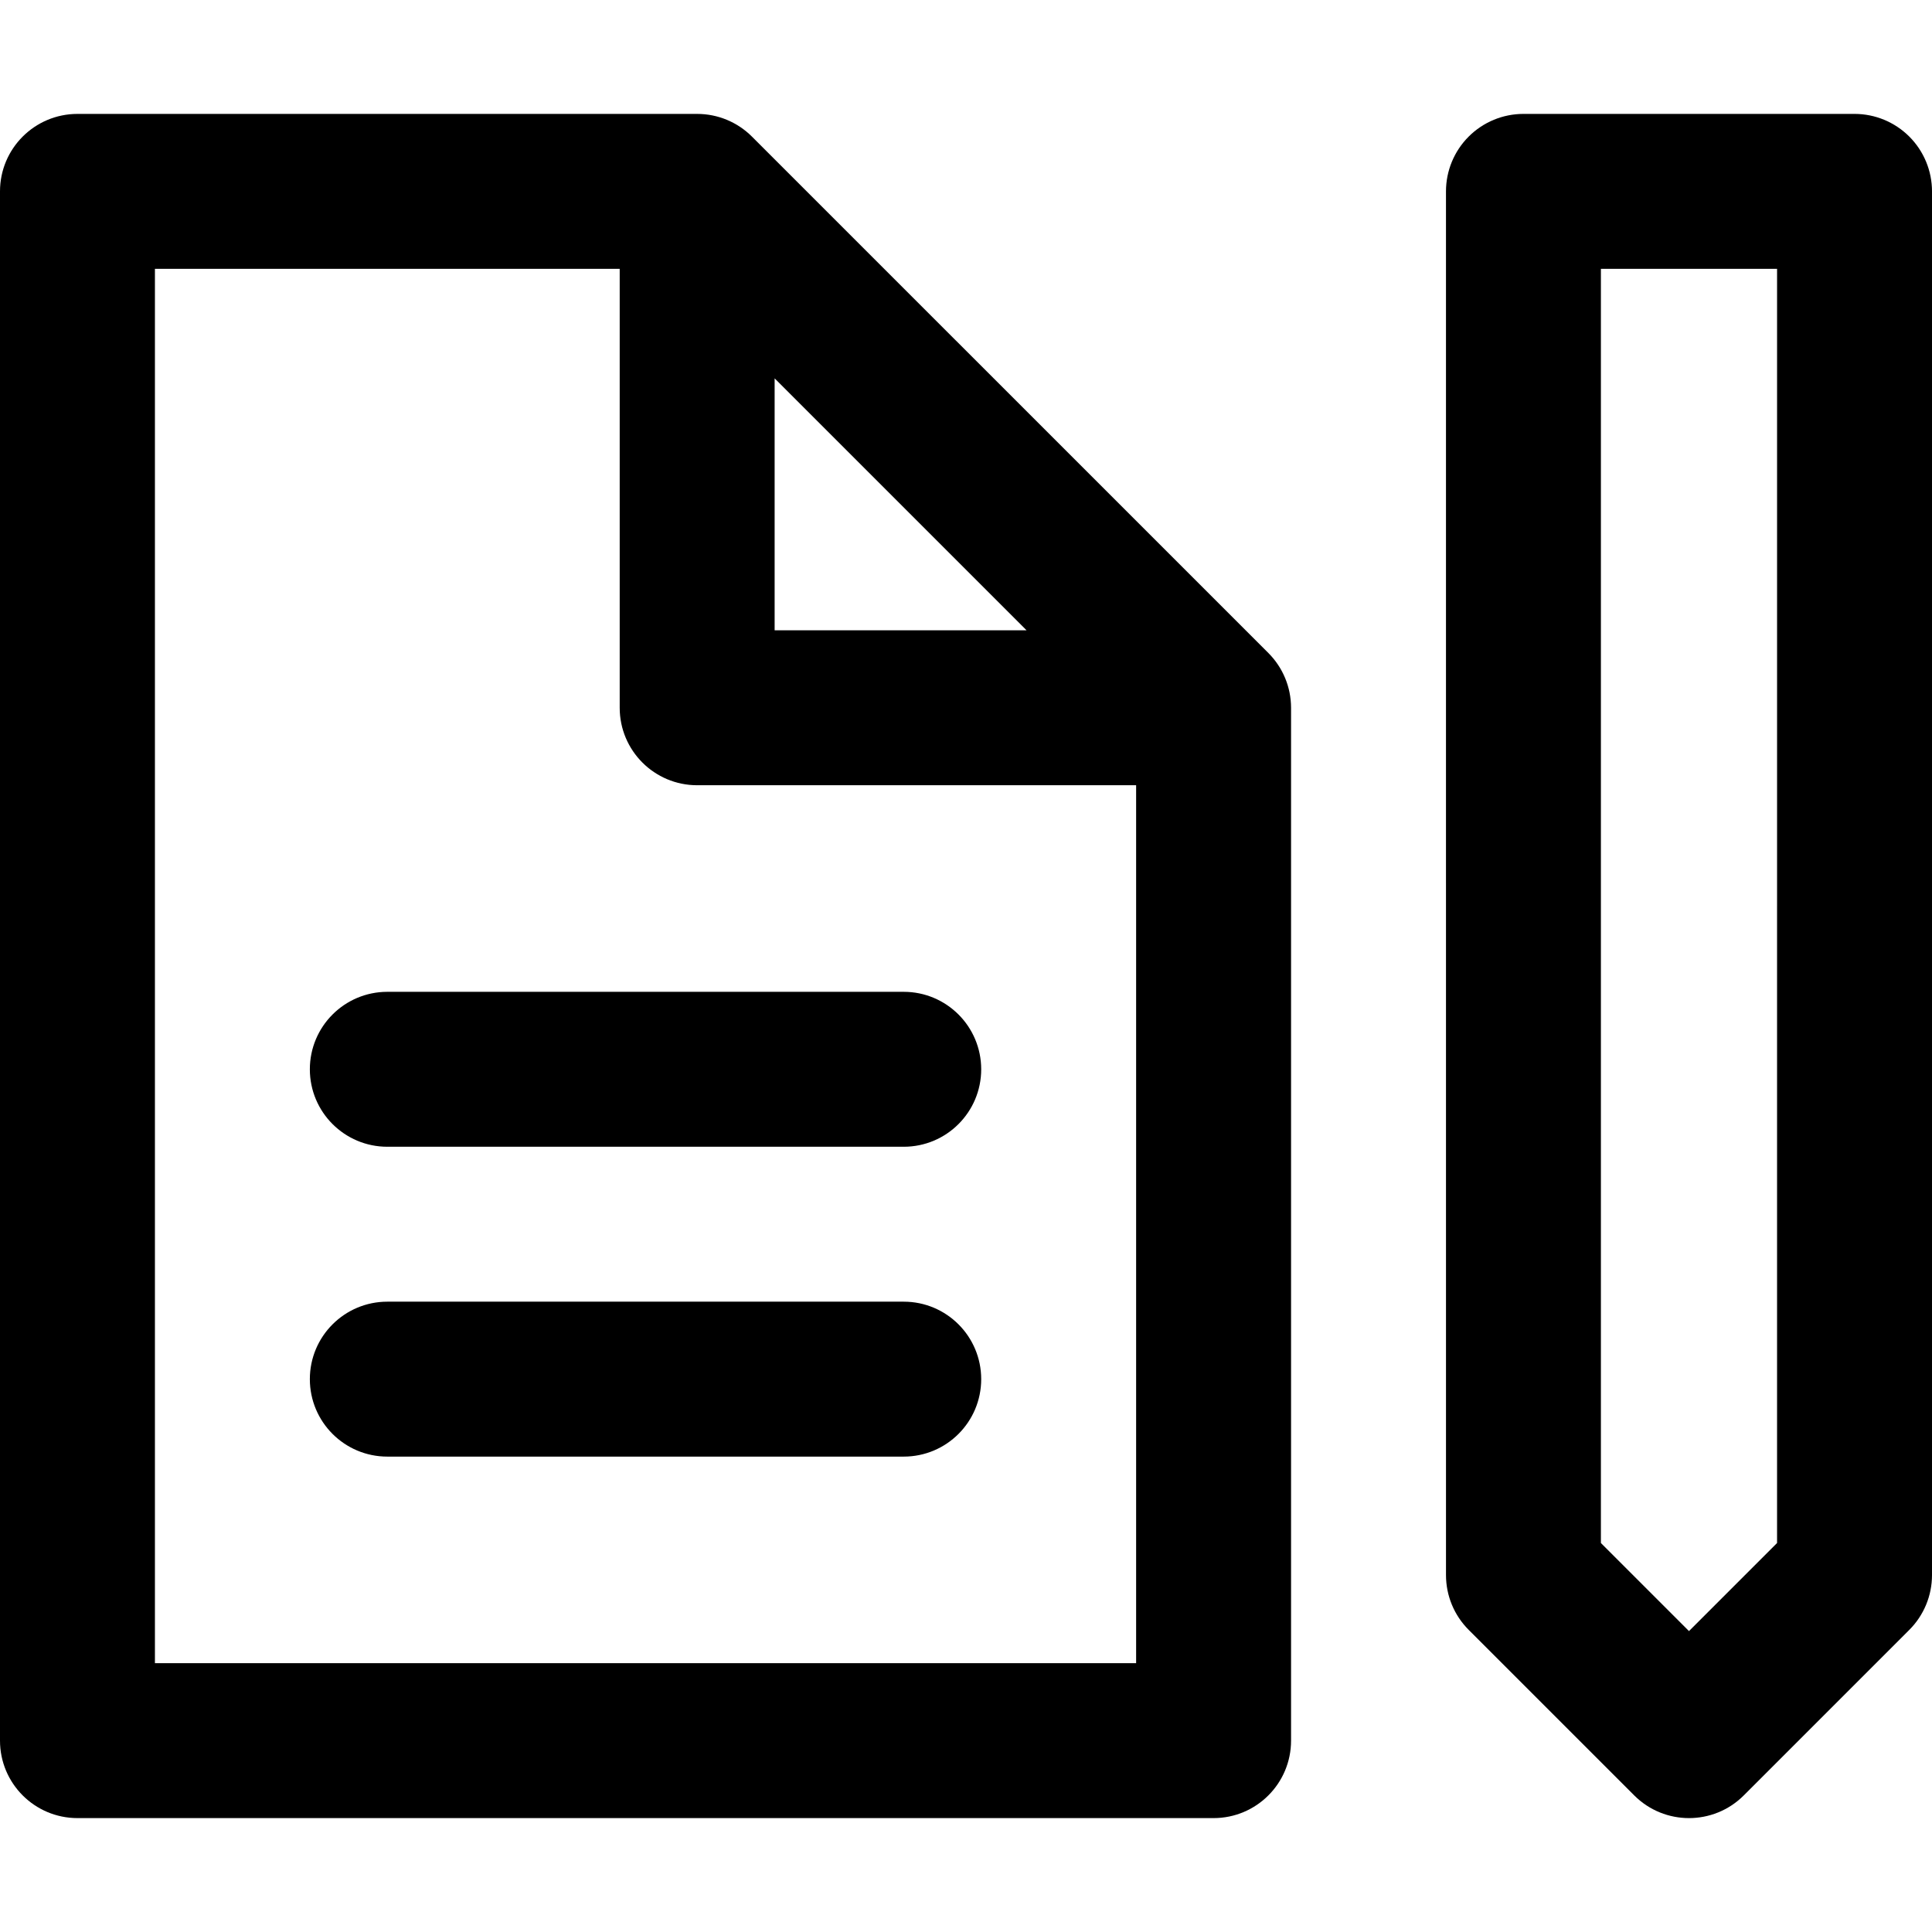
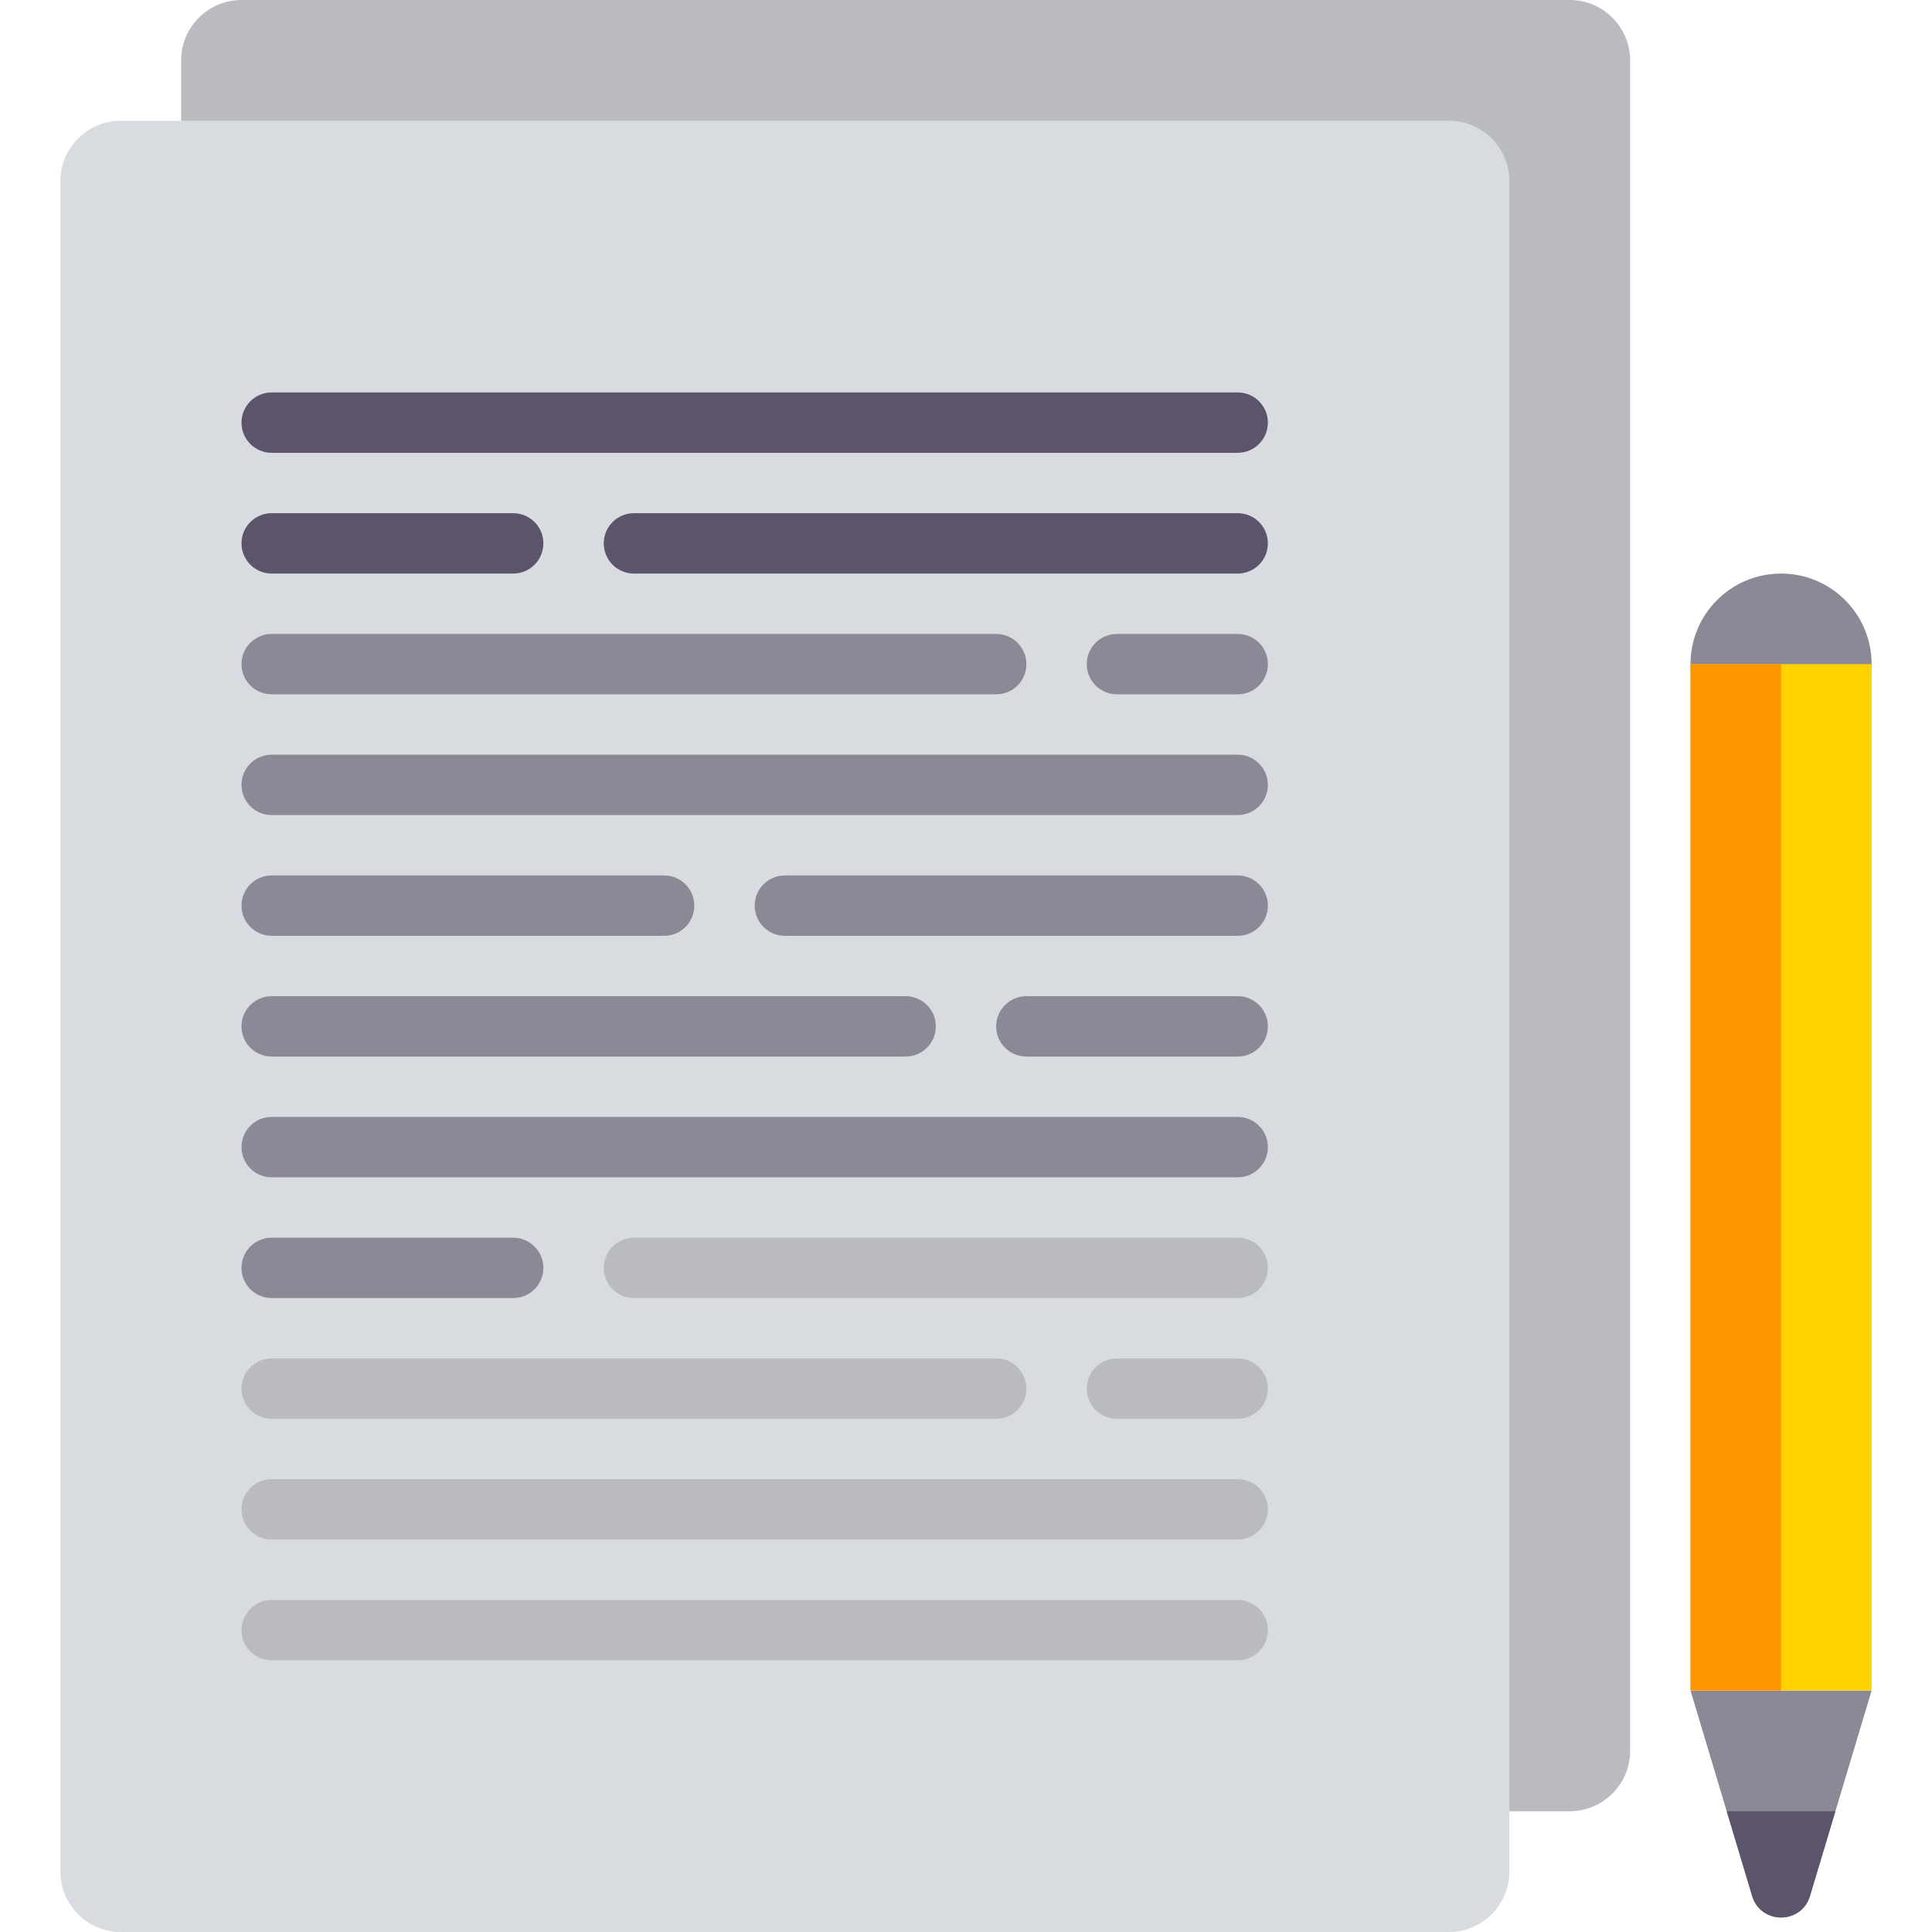
- <svg xmlns="http://www.w3.org/2000/svg" fill="#000000" height="800px" width="800px" version="1.1" id="Layer_1" viewBox="0 0 512.001 512.001" xml:space="preserve">
+ <svg xmlns="http://www.w3.org/2000/svg" version="1.1" id="Capa_1" viewBox="0 0 512 512" xml:space="preserve">
  <g>
    <g>
-       <path d="M336.129,173.05L199.272,36.199c-3.851-3.85-9.071-6.012-14.515-6.012H20.529C9.191,30.187,0,39.378,0,50.715v410.571    c0,11.337,9.191,20.529,20.529,20.529h301.086c11.337,0,20.529-9.191,20.529-20.529v-273.72    C342.143,182.121,339.98,176.9,336.129,173.05z M205.286,100.274l66.767,66.764h-66.767V100.274z M301.086,440.758H41.057V71.244    h123.171v116.323c0,11.337,9.191,20.529,20.529,20.529h116.328V440.758z" />
+       <path style="fill:#B9BBC1;" d="M416,0H64c-8.82,0-16,7.176-16,16v448c0,8.82,7.18,16,16,16h352c8.82,0,16-7.18,16-16V16    C432,7.176,424.82,0,416,0z" />
    </g>
-   </g>
-   <g>
    <g>
-       <path d="M239.5,344.958H102.643c-11.337,0-20.529,9.191-20.529,20.529s9.191,20.529,20.529,20.529H239.5    c11.337,0,20.529-9.191,20.529-20.529C260.028,354.148,250.837,344.958,239.5,344.958z" />
+       <path style="fill:#D8DCE1;" d="M384,32H32c-8.82,0-16,7.176-16,16v448c0,8.82,7.18,16,16,16h352c8.82,0,16-7.18,16-16V48    C400,39.176,392.82,32,384,32z" />
    </g>
-   </g>
-   <g>
    <g>
-       <path d="M239.5,262.844H102.643c-11.337,0-20.529,9.191-20.529,20.529c0,11.337,9.191,20.529,20.529,20.529H239.5    c11.337,0,20.529-9.191,20.529-20.529C260.028,272.034,250.837,262.844,239.5,262.844z" />
+       <g>
+         <g>
+           <path style="fill:#5C546A;" d="M328,120H72c-4.422,0-8-3.582-8-8s3.578-8,8-8h256c4.422,0,8,3.582,8,8S332.422,120,328,120z" />
+         </g>
+       </g>
+       <g>
+         <g>
+           <path style="fill:#8B8996;" d="M328,216H72c-4.422,0-8-3.578-8-8s3.578-8,8-8h256c4.422,0,8,3.578,8,8S332.422,216,328,216z" />
+         </g>
+       </g>
+       <g>
+         <g>
+           <path style="fill:#B9BBC1;" d="M328,440H72c-4.422,0-8-3.578-8-8s3.578-8,8-8h256c4.422,0,8,3.578,8,8S332.422,440,328,440z" />
+         </g>
+       </g>
+       <g>
+         <g>
+           <path style="fill:#8B8996;" d="M328,312H72c-4.422,0-8-3.578-8-8s3.578-8,8-8h256c4.422,0,8,3.578,8,8S332.422,312,328,312z" />
+         </g>
+       </g>
+       <g>
+         <g>
+           <path style="fill:#5C546A;" d="M136,152H72c-4.422,0-8-3.582-8-8c0-4.418,3.578-8,8-8h64c4.422,0,8,3.582,8,8      C144,148.418,140.422,152,136,152z" />
+         </g>
+       </g>
+       <g>
+         <g>
+           <path style="fill:#5C546A;" d="M328,152H168c-4.422,0-8-3.582-8-8c0-4.418,3.578-8,8-8h160c4.422,0,8,3.582,8,8      C336,148.418,332.422,152,328,152z" />
+         </g>
+       </g>
+       <g>
+         <g>
+           <path style="fill:#8B8996;" d="M264,184H72c-4.422,0-8-3.578-8-8s3.578-8,8-8h192c4.422,0,8,3.578,8,8S268.422,184,264,184z" />
+         </g>
+       </g>
+       <g>
+         <g>
+           <path style="fill:#8B8996;" d="M328,184h-32c-4.422,0-8-3.578-8-8s3.578-8,8-8h32c4.422,0,8,3.578,8,8S332.422,184,328,184z" />
+         </g>
+       </g>
+       <g>
+         <g>
+           <path style="fill:#B9BBC1;" d="M328,408H72c-4.422,0-8-3.578-8-8c0-4.422,3.578-8,8-8h256c4.422,0,8,3.578,8,8      C336,404.422,332.422,408,328,408z" />
+         </g>
+       </g>
+       <g>
+         <g>
+           <path style="fill:#8B8996;" d="M136,344H72c-4.422,0-8-3.578-8-8s3.578-8,8-8h64c4.422,0,8,3.578,8,8S140.422,344,136,344z" />
+         </g>
+       </g>
+       <g>
+         <g>
+           <path style="fill:#B9BBC1;" d="M328,344H168c-4.422,0-8-3.578-8-8s3.578-8,8-8h160c4.422,0,8,3.578,8,8S332.422,344,328,344z" />
+         </g>
+       </g>
+       <g>
+         <g>
+           <path style="fill:#B9BBC1;" d="M264,376H72c-4.422,0-8-3.578-8-8s3.578-8,8-8h192c4.422,0,8,3.578,8,8S268.422,376,264,376z" />
+         </g>
+       </g>
+       <g>
+         <g>
+           <path style="fill:#B9BBC1;" d="M328,376h-32c-4.422,0-8-3.578-8-8s3.578-8,8-8h32c4.422,0,8,3.578,8,8S332.422,376,328,376z" />
+         </g>
+       </g>
+       <g>
+         <g>
+           <path style="fill:#8B8996;" d="M176,248H72c-4.422,0-8-3.578-8-8s3.578-8,8-8h104c4.422,0,8,3.578,8,8S180.422,248,176,248z" />
+         </g>
+       </g>
+       <g>
+         <g>
+           <path style="fill:#8B8996;" d="M328,248H208c-4.422,0-8-3.578-8-8s3.578-8,8-8h120c4.422,0,8,3.578,8,8S332.422,248,328,248z" />
+         </g>
+       </g>
+       <g>
+         <g>
+           <path style="fill:#8B8996;" d="M240,280H72c-4.422,0-8-3.578-8-8s3.578-8,8-8h168c4.422,0,8,3.578,8,8S244.422,280,240,280z" />
+         </g>
+       </g>
+       <g>
+         <g>
+           <path style="fill:#8B8996;" d="M328,280h-56c-4.422,0-8-3.578-8-8s3.578-8,8-8h56c4.422,0,8,3.578,8,8S332.422,280,328,280z" />
+         </g>
+       </g>
    </g>
-   </g>
-   <g>
    <g>
-       <path d="M505.988,36.199c-3.85-3.85-9.071-6.013-14.516-6.013h-87.743c-5.446,0-10.667,2.164-14.516,6.013    s-6.012,9.072-6.012,14.516l0.003,366.702c0,5.446,2.162,10.667,6.014,14.516l43.87,43.87c4.009,4.009,9.263,6.014,14.515,6.014    c5.253,0,10.508-2.004,14.515-6.014l43.87-43.87c3.85-3.85,6.013-9.071,6.013-14.516l0.003-366.702    C512,45.271,509.838,40.048,505.988,36.199z M470.94,408.914l-23.341,23.341l-23.341-23.341l-0.001-337.67h46.686L470.94,408.914z    " />
+       <g>
+         <path style="fill:#8B8996;" d="M448,448l16.337,54.458c2.28,7.602,13.045,7.602,15.325,0L496,448H448z" />
+       </g>
+       <g>
+         <circle style="fill:#8B8996;" cx="472" cy="176" r="24" />
+       </g>
+       <g>
+         <rect x="448" y="176" style="fill:#FFD200;" width="48" height="272" />
+       </g>
+       <g>
+         <rect x="448" y="176" style="fill:#FF9600;" width="24" height="272" />
+       </g>
+       <g>
+         <path style="fill:#5C546A;" d="M457.6,480l6.737,22.458c2.28,7.602,13.045,7.602,15.325,0L486.4,480H457.6z" />
+       </g>
    </g>
  </g>
</svg>
